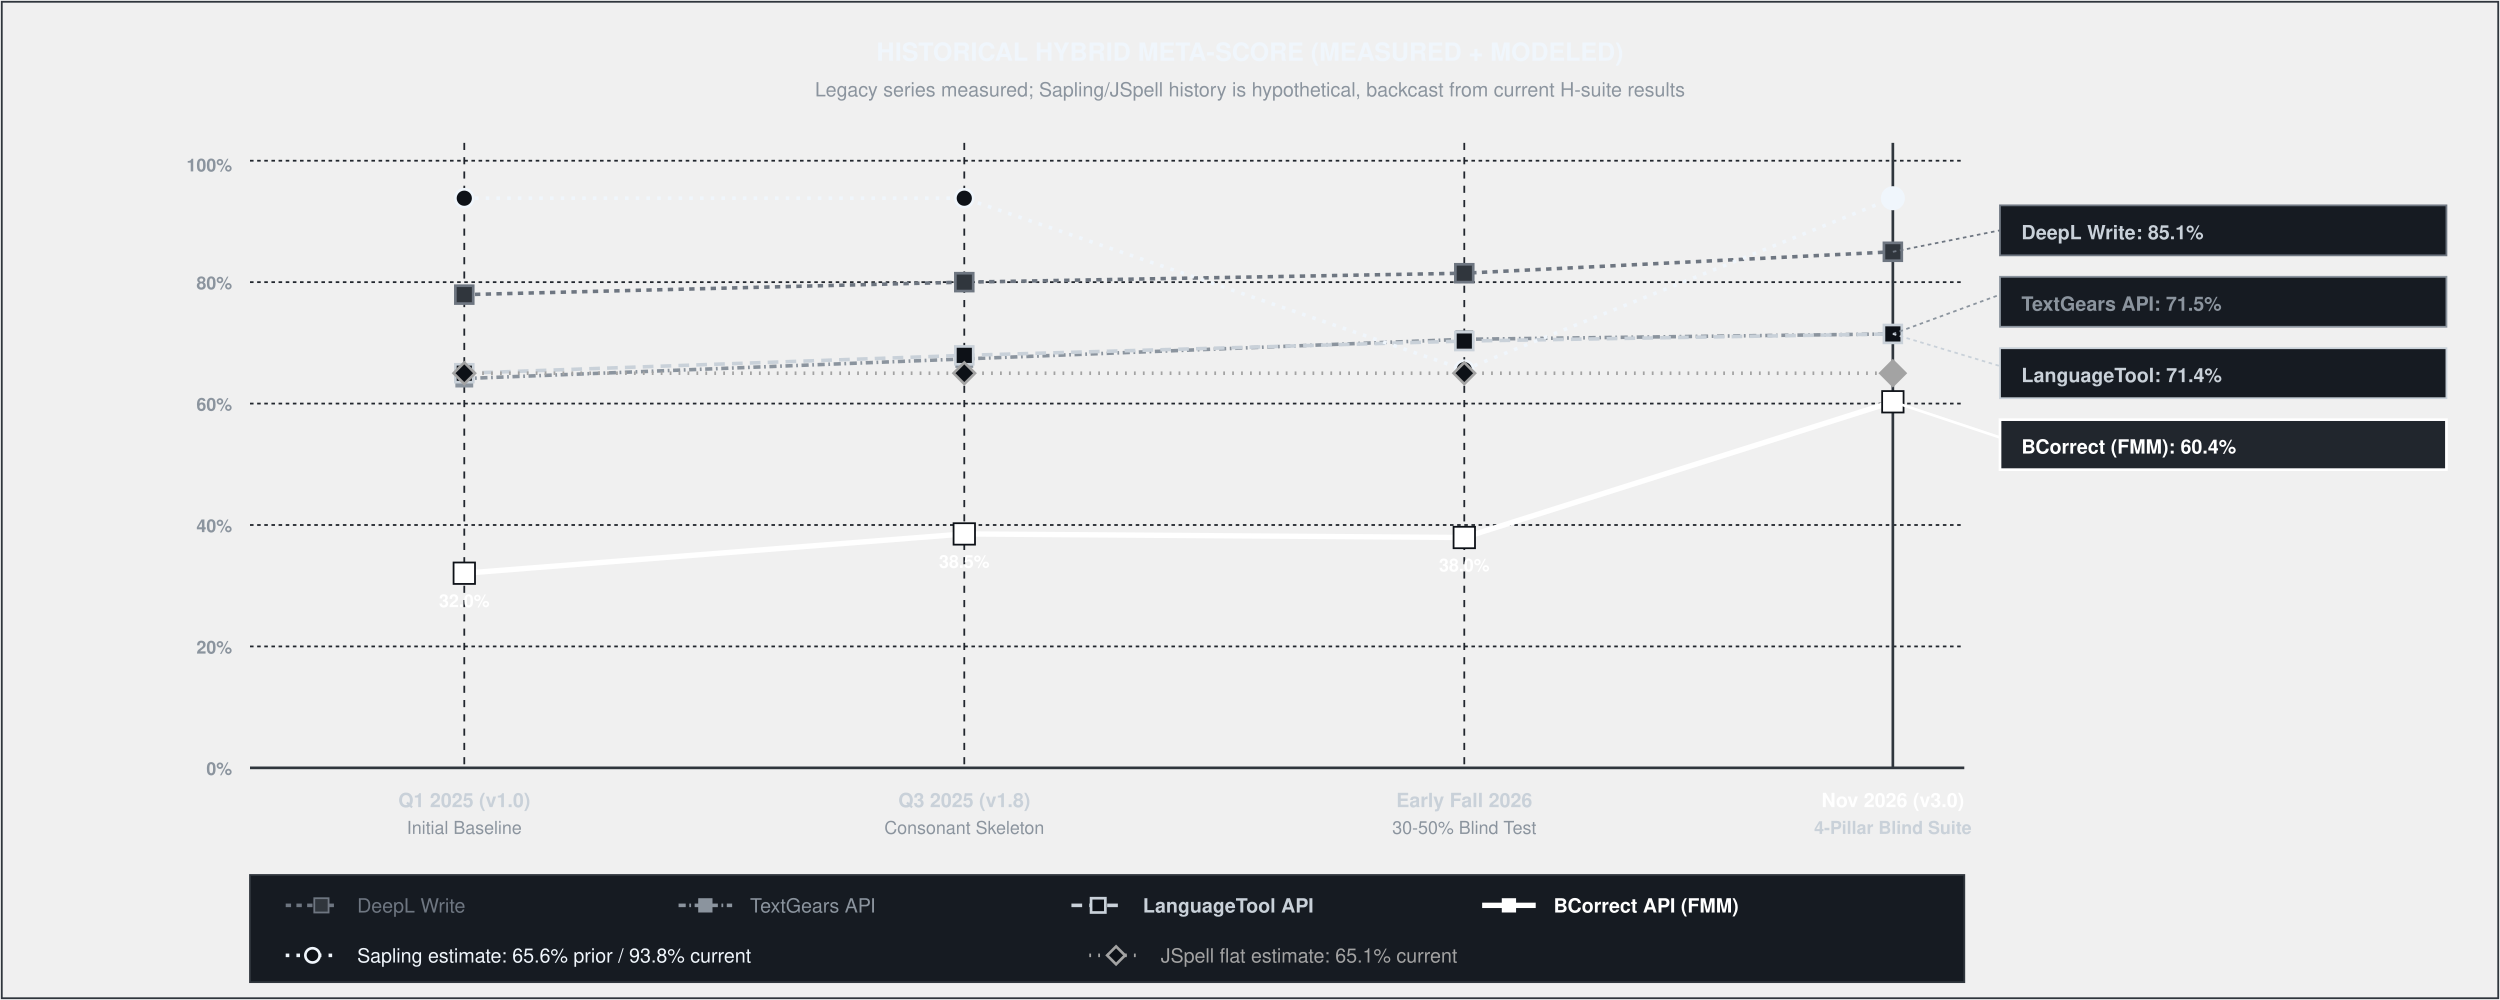
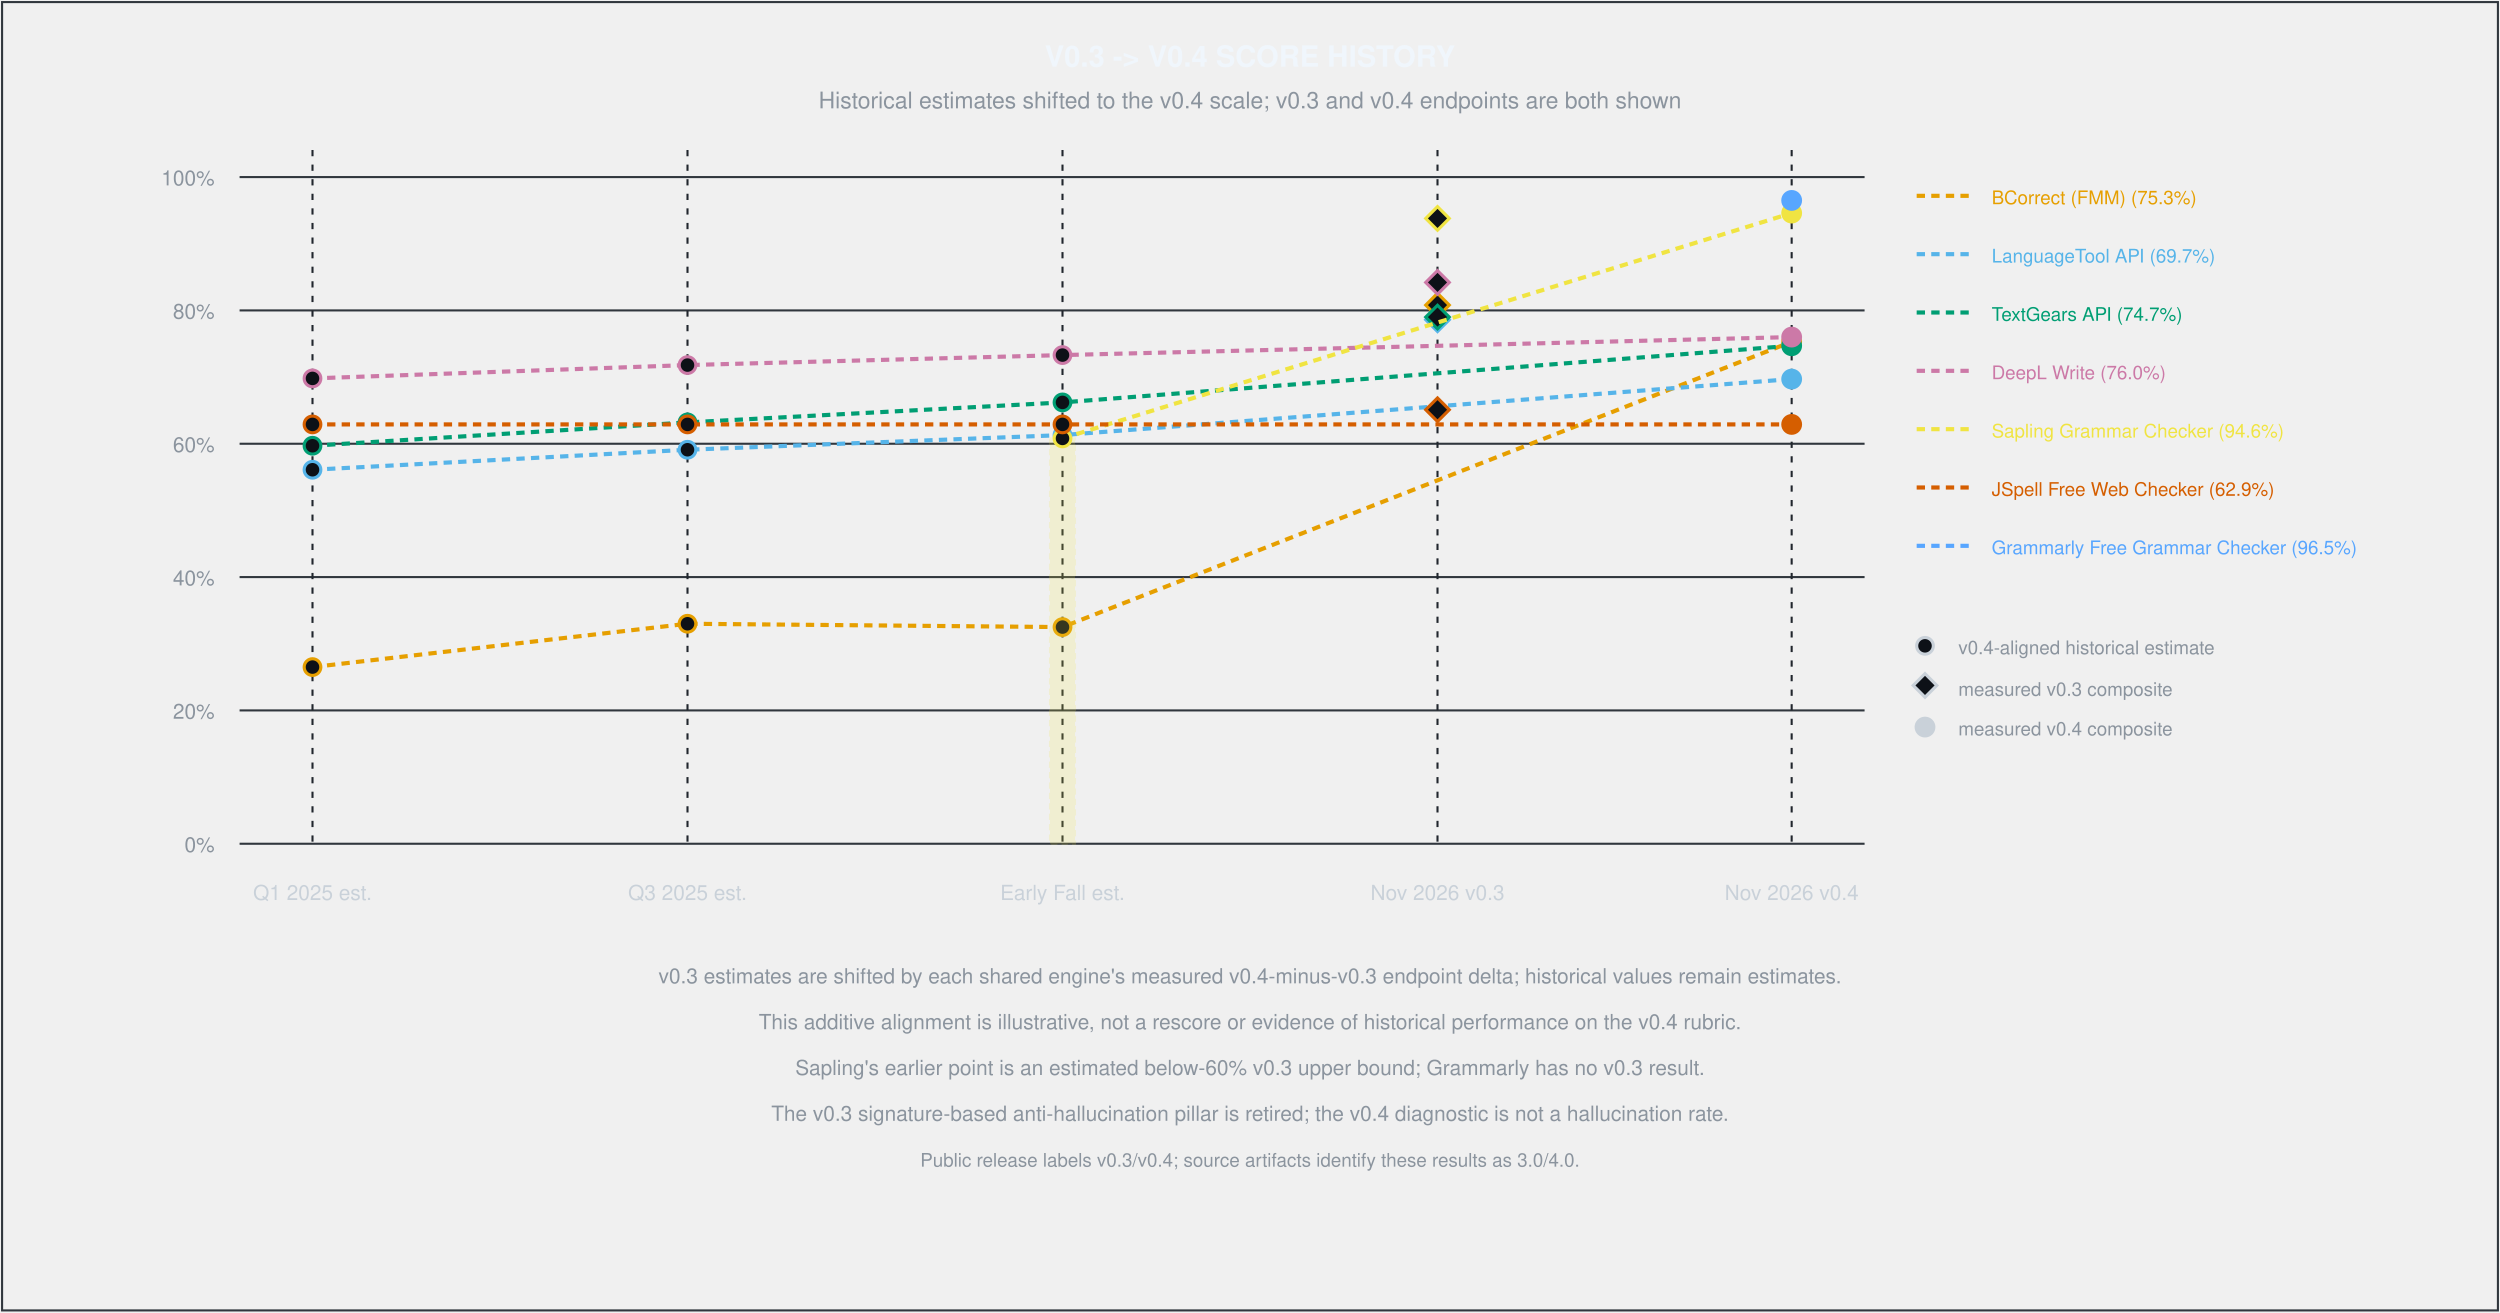
- <svg xmlns="http://www.w3.org/2000/svg" viewBox="0 0 1400 560" style="background:#0d1117; font-family:-apple-system,BlinkMacSystemFont,'Segoe UI',Helvetica,Arial,sans-serif;">
-   <rect x="1" y="1" width="1398" height="558" fill="none" stroke="#30363d" stroke-width="1" />
-   <text x="700" y="34" fill="#f0f6fc" font-size="14" font-weight="700" text-anchor="middle">HISTORICAL HYBRID META-SCORE (MEASURED + MODELED)</text>
-   <text x="700" y="54" fill="#8b949e" font-size="11" text-anchor="middle">Legacy series measured; Sapling/JSpell history is hypothetical, backcast from current H-suite results</text>
-   <line x1="140" y1="430" x2="1100" y2="430" stroke="#30363d" stroke-width="1.5" />
-   <line x1="140" y1="362" x2="1100" y2="362" stroke="#21262d" stroke-width="1" stroke-dasharray="2,2" />
-   <line x1="140" y1="294" x2="1100" y2="294" stroke="#21262d" stroke-width="1" stroke-dasharray="2,2" />
-   <line x1="140" y1="226" x2="1100" y2="226" stroke="#21262d" stroke-width="1" stroke-dasharray="2,2" />
-   <line x1="140" y1="158" x2="1100" y2="158" stroke="#21262d" stroke-width="1" stroke-dasharray="2,2" />
-   <line x1="140" y1="90" x2="1100" y2="90" stroke="#21262d" stroke-width="1" stroke-dasharray="2,2" />
-   <text x="130" y="434" fill="#8b949e" font-size="10" font-weight="600" text-anchor="end">0%</text>
-   <text x="130" y="366" fill="#8b949e" font-size="10" font-weight="600" text-anchor="end">20%</text>
-   <text x="130" y="298" fill="#8b949e" font-size="10" font-weight="600" text-anchor="end">40%</text>
-   <text x="130" y="230" fill="#8b949e" font-size="10" font-weight="600" text-anchor="end">60%</text>
-   <text x="130" y="162" fill="#8b949e" font-size="10" font-weight="600" text-anchor="end">80%</text>
-   <text x="130" y="96" fill="#8b949e" font-size="10" font-weight="600" text-anchor="end">100%</text>
-   <line x1="260" y1="80" x2="260" y2="430" stroke="#21262d" stroke-width="1" stroke-dasharray="4,4" />
-   <line x1="540" y1="80" x2="540" y2="430" stroke="#21262d" stroke-width="1" stroke-dasharray="4,4" />
-   <line x1="820" y1="80" x2="820" y2="430" stroke="#21262d" stroke-width="1" stroke-dasharray="4,4" />
-   <line x1="1060" y1="80" x2="1060" y2="430" stroke="#30363d" stroke-width="1.5" />
-   <text x="260" y="452" fill="#c9d1d9" font-size="11" font-weight="600" text-anchor="middle">Q1 2025 (v1.0)</text>
-   <text x="260" y="467" fill="#8b949e" font-size="10" text-anchor="middle">Initial Baseline</text>
-   <text x="540" y="452" fill="#c9d1d9" font-size="11" font-weight="600" text-anchor="middle">Q3 2025 (v1.8)</text>
-   <text x="540" y="467" fill="#8b949e" font-size="10" text-anchor="middle">Consonant Skeleton</text>
-   <text x="820" y="452" fill="#c9d1d9" font-size="11" font-weight="600" text-anchor="middle">Early Fall 2026</text>
-   <text x="820" y="467" fill="#8b949e" font-size="10" text-anchor="middle">30-50% Blind Test</text>
-   <text x="1060" y="452" fill="#ffffff" font-size="11" font-weight="700" text-anchor="middle">Nov 2026 (v3.0)</text>
-   <text x="1060" y="467" fill="#c9d1d9" font-size="10" font-weight="600" text-anchor="middle">4-Pillar Blind Suite</text>
-   <polyline points="260,165 540,158 820,153 1060,141" fill="none" stroke="#6e7681" stroke-width="2" stroke-dasharray="3,3" />
-   <rect x="255" y="160" width="10" height="10" fill="#30363d" stroke="#6e7681" stroke-width="1.5" />
-   <rect x="535" y="153" width="10" height="10" fill="#30363d" stroke="#6e7681" stroke-width="1.5" />
-   <rect x="815" y="148" width="10" height="10" fill="#30363d" stroke="#6e7681" stroke-width="1.5" />
-   <rect x="1055" y="136" width="10" height="10" fill="#30363d" stroke="#6e7681" stroke-width="1.5" />
-   <polyline points="260,212 540,201 820,190 1060,187" fill="none" stroke="#8b949e" stroke-width="2" stroke-dasharray="4,2,1,2" />
-   <rect x="255" y="207" width="10" height="10" fill="#8b949e" />
-   <rect x="535" y="196" width="10" height="10" fill="#8b949e" />
-   <rect x="815" y="185" width="10" height="10" fill="#8b949e" />
-   <rect x="1055" y="182" width="10" height="10" fill="#8b949e" />
-   <polyline points="260,209 540,199 820,191 1060,187" fill="none" stroke="#c9d1d9" stroke-width="2" stroke-dasharray="6,4" />
-   <rect x="255" y="204" width="10" height="10" fill="#0d1117" stroke="#c9d1d9" stroke-width="1.5" />
-   <rect x="535" y="194" width="10" height="10" fill="#0d1117" stroke="#c9d1d9" stroke-width="1.5" />
-   <rect x="815" y="186" width="10" height="10" fill="#0d1117" stroke="#c9d1d9" stroke-width="1.5" />
-   <rect x="1055" y="182" width="10" height="10" fill="#0d1117" stroke="#c9d1d9" stroke-width="1.5" />
-   <polyline points="260,321 540,299 820,301 1060,225" fill="none" stroke="#ffffff" stroke-width="3" />
-   <rect x="254" y="315" width="12" height="12" fill="#ffffff" stroke="#0d1117" stroke-width="1" />
-   <text x="260" y="340" fill="#ffffff" font-size="10" font-weight="700" text-anchor="middle">32.0%</text>
-   <rect x="534" y="293" width="12" height="12" fill="#ffffff" stroke="#0d1117" stroke-width="1" />
-   <text x="540" y="318" fill="#ffffff" font-size="10" font-weight="700" text-anchor="middle">38.5%</text>
-   <rect x="814" y="295" width="12" height="12" fill="#ffffff" stroke="#0d1117" stroke-width="1" />
-   <text x="820" y="320" fill="#ffffff" font-size="10" font-weight="700" text-anchor="middle">38.0%</text>
-   <rect x="1054" y="219" width="12" height="12" fill="#ffffff" stroke="#0d1117" stroke-width="1" />
-   <polyline points="260,111 540,111 820,207 1060,111" fill="none" stroke="#f0f6fc" stroke-width="2" stroke-dasharray="2,4" />
-   <circle cx="260" cy="111" r="5" fill="#0d1117" stroke="#f0f6fc" stroke-width="1.5" />
-   <circle cx="540" cy="111" r="5" fill="#0d1117" stroke="#f0f6fc" stroke-width="1.5" />
-   <circle cx="820" cy="207" r="5" fill="#0d1117" stroke="#f0f6fc" stroke-width="1.5" />
-   <circle cx="1060" cy="111" r="6" fill="#f0f6fc" stroke="#f0f6fc" stroke-width="1.5" />
-   <polyline points="260,209 540,209 820,209 1060,209" fill="none" stroke="#a3a3a3" stroke-width="2" stroke-dasharray="1,4" />
-   <polygon points="260,203 266,209 260,215 254,209" fill="#0d1117" stroke="#a3a3a3" stroke-width="1.5" />
-   <polygon points="540,203 546,209 540,215 534,209" fill="#0d1117" stroke="#a3a3a3" stroke-width="1.5" />
-   <polygon points="820,203 826,209 820,215 814,209" fill="#0d1117" stroke="#a3a3a3" stroke-width="1.5" />
-   <polygon points="1060,202 1067,209 1060,216 1053,209" fill="#a3a3a3" stroke="#a3a3a3" stroke-width="1.5" />
-   <line x1="1060" y1="141" x2="1120" y2="129" stroke="#6e7681" stroke-width="1" stroke-dasharray="2,2" />
-   <rect x="1120" y="115" width="250" height="28" fill="#161b22" stroke="#6e7681" stroke-width="1" />
-   <text x="1132" y="134" fill="#c9d1d9" font-size="11" font-weight="600">DeepL Write: 85.1%</text>
-   <line x1="1060" y1="187" x2="1120" y2="165" stroke="#8b949e" stroke-width="1" stroke-dasharray="2,2" />
-   <rect x="1120" y="155" width="250" height="28" fill="#161b22" stroke="#8b949e" stroke-width="1" />
-   <text x="1132" y="174" fill="#8b949e" font-size="11" font-weight="600">TextGears API: 71.5%</text>
-   <line x1="1060" y1="187" x2="1120" y2="205" stroke="#c9d1d9" stroke-width="1" stroke-dasharray="2,2" />
-   <rect x="1120" y="195" width="250" height="28" fill="#161b22" stroke="#c9d1d9" stroke-width="1" />
-   <text x="1132" y="214" fill="#c9d1d9" font-size="11" font-weight="600">LanguageTool: 71.4%</text>
-   <line x1="1060" y1="225" x2="1120" y2="245" stroke="#ffffff" stroke-width="1.5" />
-   <rect x="1120" y="235" width="250" height="28" fill="#21262d" stroke="#ffffff" stroke-width="1.5" />
-   <text x="1132" y="254" fill="#ffffff" font-size="11" font-weight="700">BCorrect (FMM): 60.4%</text>
-   <rect x="140" y="490" width="960" height="60" fill="#161b22" stroke="#30363d" stroke-width="1" />
-   <line x1="160" y1="507" x2="190" y2="507" stroke="#6e7681" stroke-width="2" stroke-dasharray="3,3" />
-   <rect x="176" y="503" width="8" height="8" fill="#30363d" stroke="#6e7681" />
-   <text x="200" y="511" fill="#6e7681" font-size="11">DeepL Write</text>
-   <line x1="380" y1="507" x2="410" y2="507" stroke="#8b949e" stroke-width="2" stroke-dasharray="4,2,1,2" />
-   <rect x="391" y="503" width="8" height="8" fill="#8b949e" />
-   <text x="420" y="511" fill="#8b949e" font-size="11">TextGears API</text>
-   <line x1="600" y1="507" x2="630" y2="507" stroke="#c9d1d9" stroke-width="2" stroke-dasharray="6,4" />
-   <rect x="611" y="503" width="8" height="8" fill="#0d1117" stroke="#c9d1d9" stroke-width="1.5" />
-   <text x="640" y="511" fill="#c9d1d9" font-size="11" font-weight="600">LanguageTool API</text>
-   <line x1="830" y1="507" x2="860" y2="507" stroke="#ffffff" stroke-width="3" />
-   <rect x="841" y="503" width="8" height="8" fill="#ffffff" />
-   <text x="870" y="511" fill="#ffffff" font-size="11" font-weight="700">BCorrect API (FMM)</text>
-   <line x1="160" y1="535" x2="190" y2="535" stroke="#f0f6fc" stroke-width="2" stroke-dasharray="2,4" />
-   <circle cx="175" cy="535" r="4" fill="#0d1117" stroke="#f0f6fc" stroke-width="1.5" />
-   <text x="200" y="539" fill="#f0f6fc" font-size="11">Sapling estimate: 65.6% prior / 93.8% current</text>
-   <line x1="610" y1="535" x2="640" y2="535" stroke="#a3a3a3" stroke-width="2" stroke-dasharray="1,4" />
-   <polygon points="625,530 630,535 625,540 620,535" fill="#0d1117" stroke="#a3a3a3" stroke-width="1.5" />
-   <text x="650" y="539" fill="#a3a3a3" font-size="11">JSpell flat estimate: 65.1% current</text>
+ <svg xmlns="http://www.w3.org/2000/svg" viewBox="0 0 1200 630" style="background:#0d1117; font-family:-apple-system,BlinkMacSystemFont,'Segoe UI',Helvetica,Arial,sans-serif;">
+   <rect x="1" y="1" width="1198" height="628" fill="none" stroke="#30363d" stroke-width="1" />
+   <text x="600" y="32" fill="#f0f6fc" font-size="14" font-weight="700" text-anchor="middle">V0.3 -&gt; V0.4 SCORE HISTORY</text>
+   <text x="600" y="52" fill="#8b949e" font-size="11" text-anchor="middle">Historical estimates shifted to the v0.4 scale; v0.3 and v0.4 endpoints are both shown</text>
+   <line x1="115" y1="405" x2="895" y2="405" stroke="#30363d" stroke-width="1" />
+   <text x="103" y="409" fill="#8b949e" font-size="10" text-anchor="end">0%</text>
+   <line x1="115" y1="341" x2="895" y2="341" stroke="#30363d" stroke-width="1" />
+   <text x="103" y="345" fill="#8b949e" font-size="10" text-anchor="end">20%</text>
+   <line x1="115" y1="277" x2="895" y2="277" stroke="#30363d" stroke-width="1" />
+   <text x="103" y="281" fill="#8b949e" font-size="10" text-anchor="end">40%</text>
+   <line x1="115" y1="213" x2="895" y2="213" stroke="#30363d" stroke-width="1" />
+   <text x="103" y="217" fill="#8b949e" font-size="10" text-anchor="end">60%</text>
+   <line x1="115" y1="149" x2="895" y2="149" stroke="#30363d" stroke-width="1" />
+   <text x="103" y="153" fill="#8b949e" font-size="10" text-anchor="end">80%</text>
+   <line x1="115" y1="85" x2="895" y2="85" stroke="#30363d" stroke-width="1" />
+   <text x="103" y="89" fill="#8b949e" font-size="10" text-anchor="end">100%</text>
+   <line x1="150" y1="72" x2="150" y2="405" stroke="#21262d" stroke-dasharray="3,4" />
+   <text x="150" y="432" fill="#c9d1d9" font-size="10" text-anchor="middle">Q1 2025 est.</text>
+   <line x1="330" y1="72" x2="330" y2="405" stroke="#21262d" stroke-dasharray="3,4" />
+   <text x="330" y="432" fill="#c9d1d9" font-size="10" text-anchor="middle">Q3 2025 est.</text>
+   <line x1="510" y1="72" x2="510" y2="405" stroke="#21262d" stroke-dasharray="3,4" />
+   <text x="510" y="432" fill="#c9d1d9" font-size="10" text-anchor="middle">Early Fall est.</text>
+   <line x1="690" y1="72" x2="690" y2="405" stroke="#21262d" stroke-dasharray="3,4" />
+   <text x="690" y="432" fill="#c9d1d9" font-size="10" text-anchor="middle">Nov 2026 v0.3</text>
+   <line x1="860" y1="72" x2="860" y2="405" stroke="#21262d" stroke-dasharray="3,4" />
+   <text x="860" y="432" fill="#c9d1d9" font-size="10" text-anchor="middle">Nov 2026 v0.4</text>
+   <polyline points="150,320.2 330,299.4 510,301 860,164.04" fill="none" stroke="#E69F00" stroke-width="2" stroke-dasharray="4,3" />
+   <circle cx="150" cy="320.2" r="4" fill="#0d1117" stroke="#E69F00" stroke-width="1.5" />
+   <circle cx="330" cy="299.4" r="4" fill="#0d1117" stroke="#E69F00" stroke-width="1.5" />
+   <circle cx="510" cy="301" r="4" fill="#0d1117" stroke="#E69F00" stroke-width="1.5" />
+   <rect x="686" y="142.44" width="8" height="8" fill="#0d1117" stroke="#E69F00" stroke-width="1.5" transform="rotate(45 690 146.44)" />
+   <circle cx="860" cy="164.04" r="5" fill="#E69F00" />
+   <polyline points="150,225.48 330,215.88 510,208.84 860,181.96" fill="none" stroke="#56B4E9" stroke-width="2" stroke-dasharray="4,3" />
+   <circle cx="150" cy="225.48" r="4" fill="#0d1117" stroke="#56B4E9" stroke-width="1.5" />
+   <circle cx="330" cy="215.88" r="4" fill="#0d1117" stroke="#56B4E9" stroke-width="1.5" />
+   <circle cx="510" cy="208.84" r="4" fill="#0d1117" stroke="#56B4E9" stroke-width="1.5" />
+   <rect x="686" y="149.48" width="8" height="8" fill="#0d1117" stroke="#56B4E9" stroke-width="1.5" transform="rotate(45 690 153.48)" />
+   <circle cx="860" cy="181.96" r="5" fill="#56B4E9" />
+   <polyline points="150,213.96 330,202.76 510,193.16 860,165.96" fill="none" stroke="#009E73" stroke-width="2" stroke-dasharray="4,3" />
+   <circle cx="150" cy="213.96" r="4" fill="#0d1117" stroke="#009E73" stroke-width="1.5" />
+   <circle cx="330" cy="202.76" r="4" fill="#0d1117" stroke="#009E73" stroke-width="1.5" />
+   <circle cx="510" cy="193.16" r="4" fill="#0d1117" stroke="#009E73" stroke-width="1.5" />
+   <rect x="686" y="148.2" width="8" height="8" fill="#0d1117" stroke="#009E73" stroke-width="1.5" transform="rotate(45 690 152.2)" />
+   <circle cx="860" cy="165.96" r="5" fill="#009E73" />
+   <polyline points="150,181.64 330,175.24 510,170.44 860,161.8" fill="none" stroke="#CC79A7" stroke-width="2" stroke-dasharray="4,3" />
+   <circle cx="150" cy="181.64" r="4" fill="#0d1117" stroke="#CC79A7" stroke-width="1.5" />
+   <circle cx="330" cy="175.24" r="4" fill="#0d1117" stroke="#CC79A7" stroke-width="1.5" />
+   <circle cx="510" cy="170.44" r="4" fill="#0d1117" stroke="#CC79A7" stroke-width="1.5" />
+   <rect x="686" y="131.56" width="8" height="8" fill="#0d1117" stroke="#CC79A7" stroke-width="1.5" transform="rotate(45 690 135.56)" />
+   <circle cx="860" cy="161.8" r="5" fill="#CC79A7" />
+   <rect x="504" y="210.44" width="12" height="194.56" fill="#F0E442" opacity="0.18" stroke="#F0E442" stroke-width="1" stroke-dasharray="3,2" />
+   <polyline points="510,210.44 860,102.28" fill="none" stroke="#F0E442" stroke-width="2" stroke-dasharray="4,3" />
+   <circle cx="510" cy="210.44" r="4" fill="#0d1117" stroke="#F0E442" stroke-width="1.5" />
+   <rect x="686" y="100.84" width="8" height="8" fill="#0d1117" stroke="#F0E442" stroke-width="1.5" transform="rotate(45 690 104.84)" />
+   <circle cx="860" cy="102.28" r="5" fill="#F0E442" />
+   <polyline points="150,203.72 330,203.72 510,203.72 860,203.72" fill="none" stroke="#D55E00" stroke-width="2" stroke-dasharray="4,3" />
+   <circle cx="150" cy="203.72" r="4" fill="#0d1117" stroke="#D55E00" stroke-width="1.5" />
+   <circle cx="330" cy="203.72" r="4" fill="#0d1117" stroke="#D55E00" stroke-width="1.5" />
+   <circle cx="510" cy="203.72" r="4" fill="#0d1117" stroke="#D55E00" stroke-width="1.5" />
+   <rect x="686" y="192.68" width="8" height="8" fill="#0d1117" stroke="#D55E00" stroke-width="1.5" transform="rotate(45 690 196.68)" />
+   <circle cx="860" cy="203.72" r="5" fill="#D55E00" />
+   <circle cx="860" cy="96.2" r="5" fill="#58a6ff" />
+   <line x1="920" y1="94" x2="948" y2="94" stroke="#E69F00" stroke-width="2" stroke-dasharray="4,3" />
+   <text x="956" y="98" fill="#E69F00" font-size="9">BCorrect (FMM) (75.3%)</text>
+   <line x1="920" y1="122" x2="948" y2="122" stroke="#56B4E9" stroke-width="2" stroke-dasharray="4,3" />
+   <text x="956" y="126" fill="#56B4E9" font-size="9">LanguageTool API (69.7%)</text>
+   <line x1="920" y1="150" x2="948" y2="150" stroke="#009E73" stroke-width="2" stroke-dasharray="4,3" />
+   <text x="956" y="154" fill="#009E73" font-size="9">TextGears API (74.7%)</text>
+   <line x1="920" y1="178" x2="948" y2="178" stroke="#CC79A7" stroke-width="2" stroke-dasharray="4,3" />
+   <text x="956" y="182" fill="#CC79A7" font-size="9">DeepL Write (76.0%)</text>
+   <line x1="920" y1="206" x2="948" y2="206" stroke="#F0E442" stroke-width="2" stroke-dasharray="4,3" />
+   <text x="956" y="210" fill="#F0E442" font-size="9">Sapling Grammar Checker (94.6%)</text>
+   <line x1="920" y1="234" x2="948" y2="234" stroke="#D55E00" stroke-width="2" stroke-dasharray="4,3" />
+   <text x="956" y="238" fill="#D55E00" font-size="9">JSpell Free Web Checker (62.9%)</text>
+   <line x1="920" y1="262" x2="948" y2="262" stroke="#58a6ff" stroke-width="2" stroke-dasharray="4,3" />
+   <text x="956" y="266" fill="#58a6ff" font-size="9">Grammarly Free Grammar Checker (96.5%)</text>
+   <circle cx="924" cy="310" r="4" fill="#0d1117" stroke="#c9d1d9" stroke-width="1.5" />
+   <text x="940" y="314" fill="#8b949e" font-size="9">v0.4-aligned historical estimate</text>
+   <rect x="920" y="325" width="8" height="8" fill="#0d1117" stroke="#c9d1d9" stroke-width="1.5" transform="rotate(45 924 329)" />
+   <text x="940" y="334" fill="#8b949e" font-size="9">measured v0.3 composite</text>
+   <circle cx="924" cy="349" r="5" fill="#c9d1d9" />
+   <text x="940" y="353" fill="#8b949e" font-size="9">measured v0.4 composite</text>
+   <text x="600" y="472" fill="#8b949e" font-size="10" text-anchor="middle">v0.3 estimates are shifted by each shared engine's measured v0.4-minus-v0.3 endpoint delta; historical values remain estimates.</text>
+   <text x="600" y="494" fill="#8b949e" font-size="10" text-anchor="middle">This additive alignment is illustrative, not a rescore or evidence of historical performance on the v0.4 rubric.</text>
+   <text x="600" y="516" fill="#8b949e" font-size="10" text-anchor="middle">Sapling's earlier point is an estimated below-60% v0.3 upper bound; Grammarly has no v0.3 result.</text>
+   <text x="600" y="538" fill="#8b949e" font-size="10" text-anchor="middle">The v0.3 signature-based anti-hallucination pillar is retired; the v0.4 diagnostic is not a hallucination rate.</text>
+   <text x="600" y="560" fill="#8b949e" font-size="9" text-anchor="middle">Public release labels v0.3/v0.4; source artifacts identify these results as 3.0/4.0.</text>
</svg>
